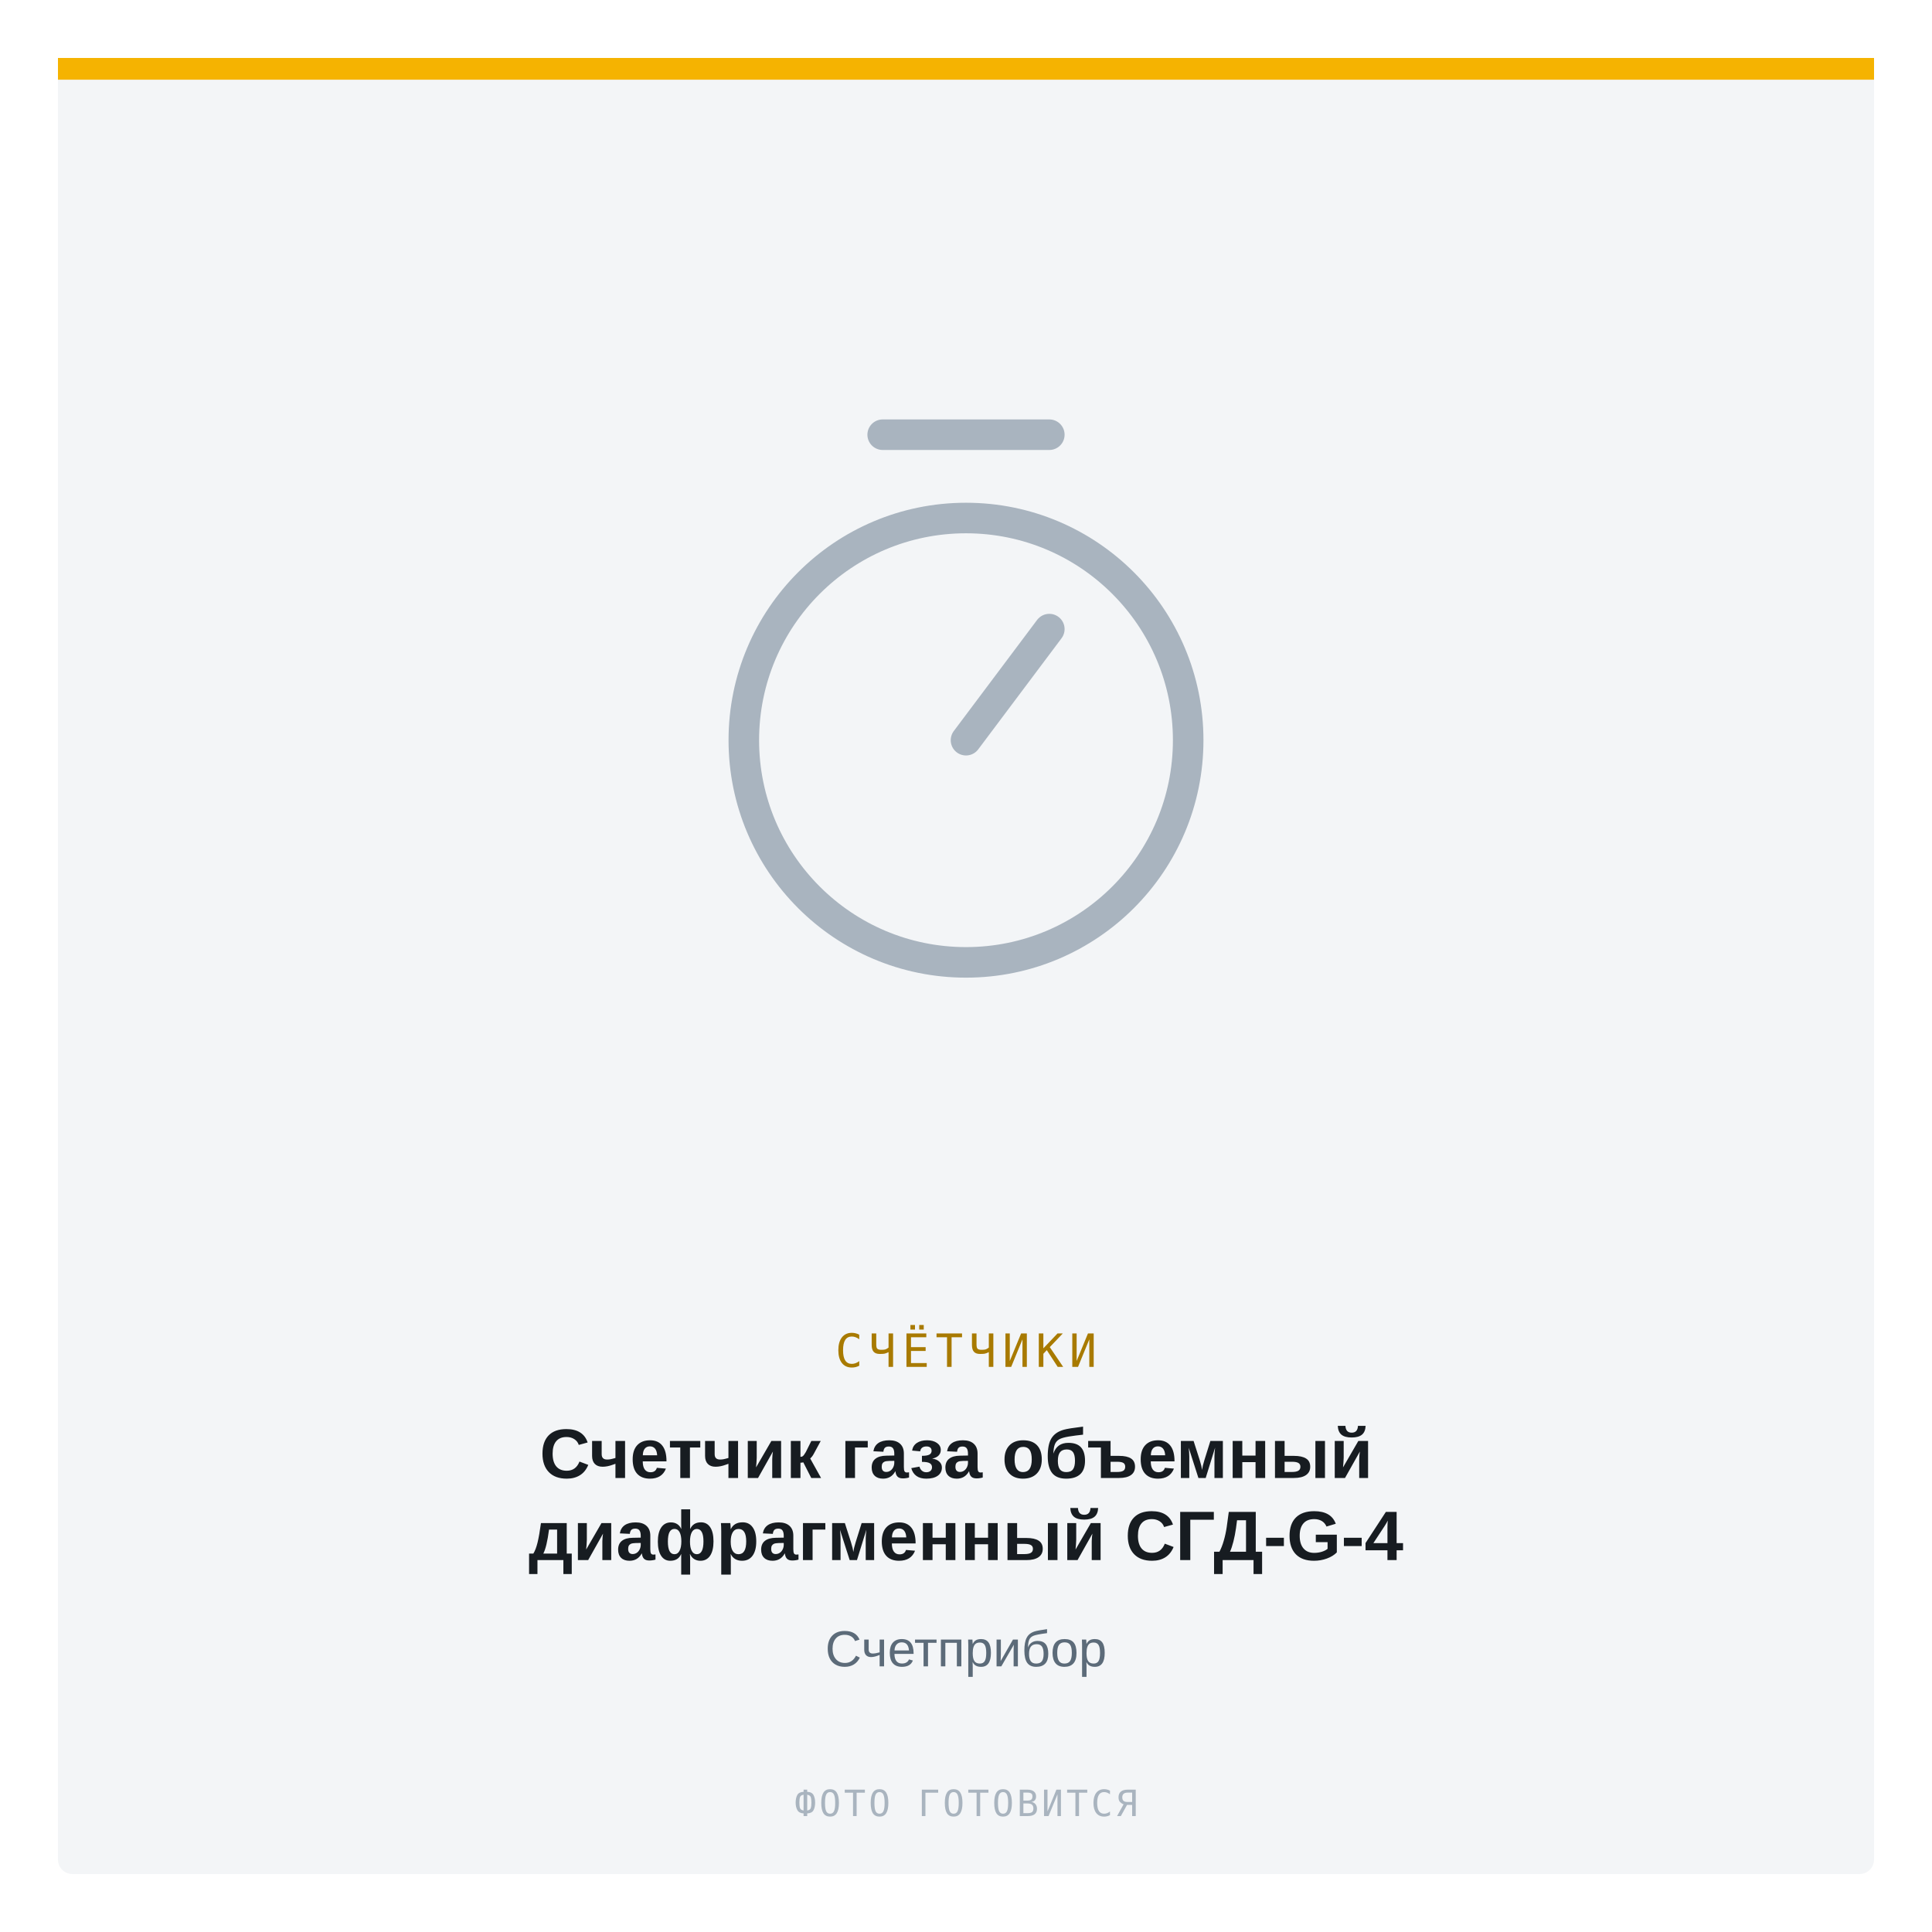
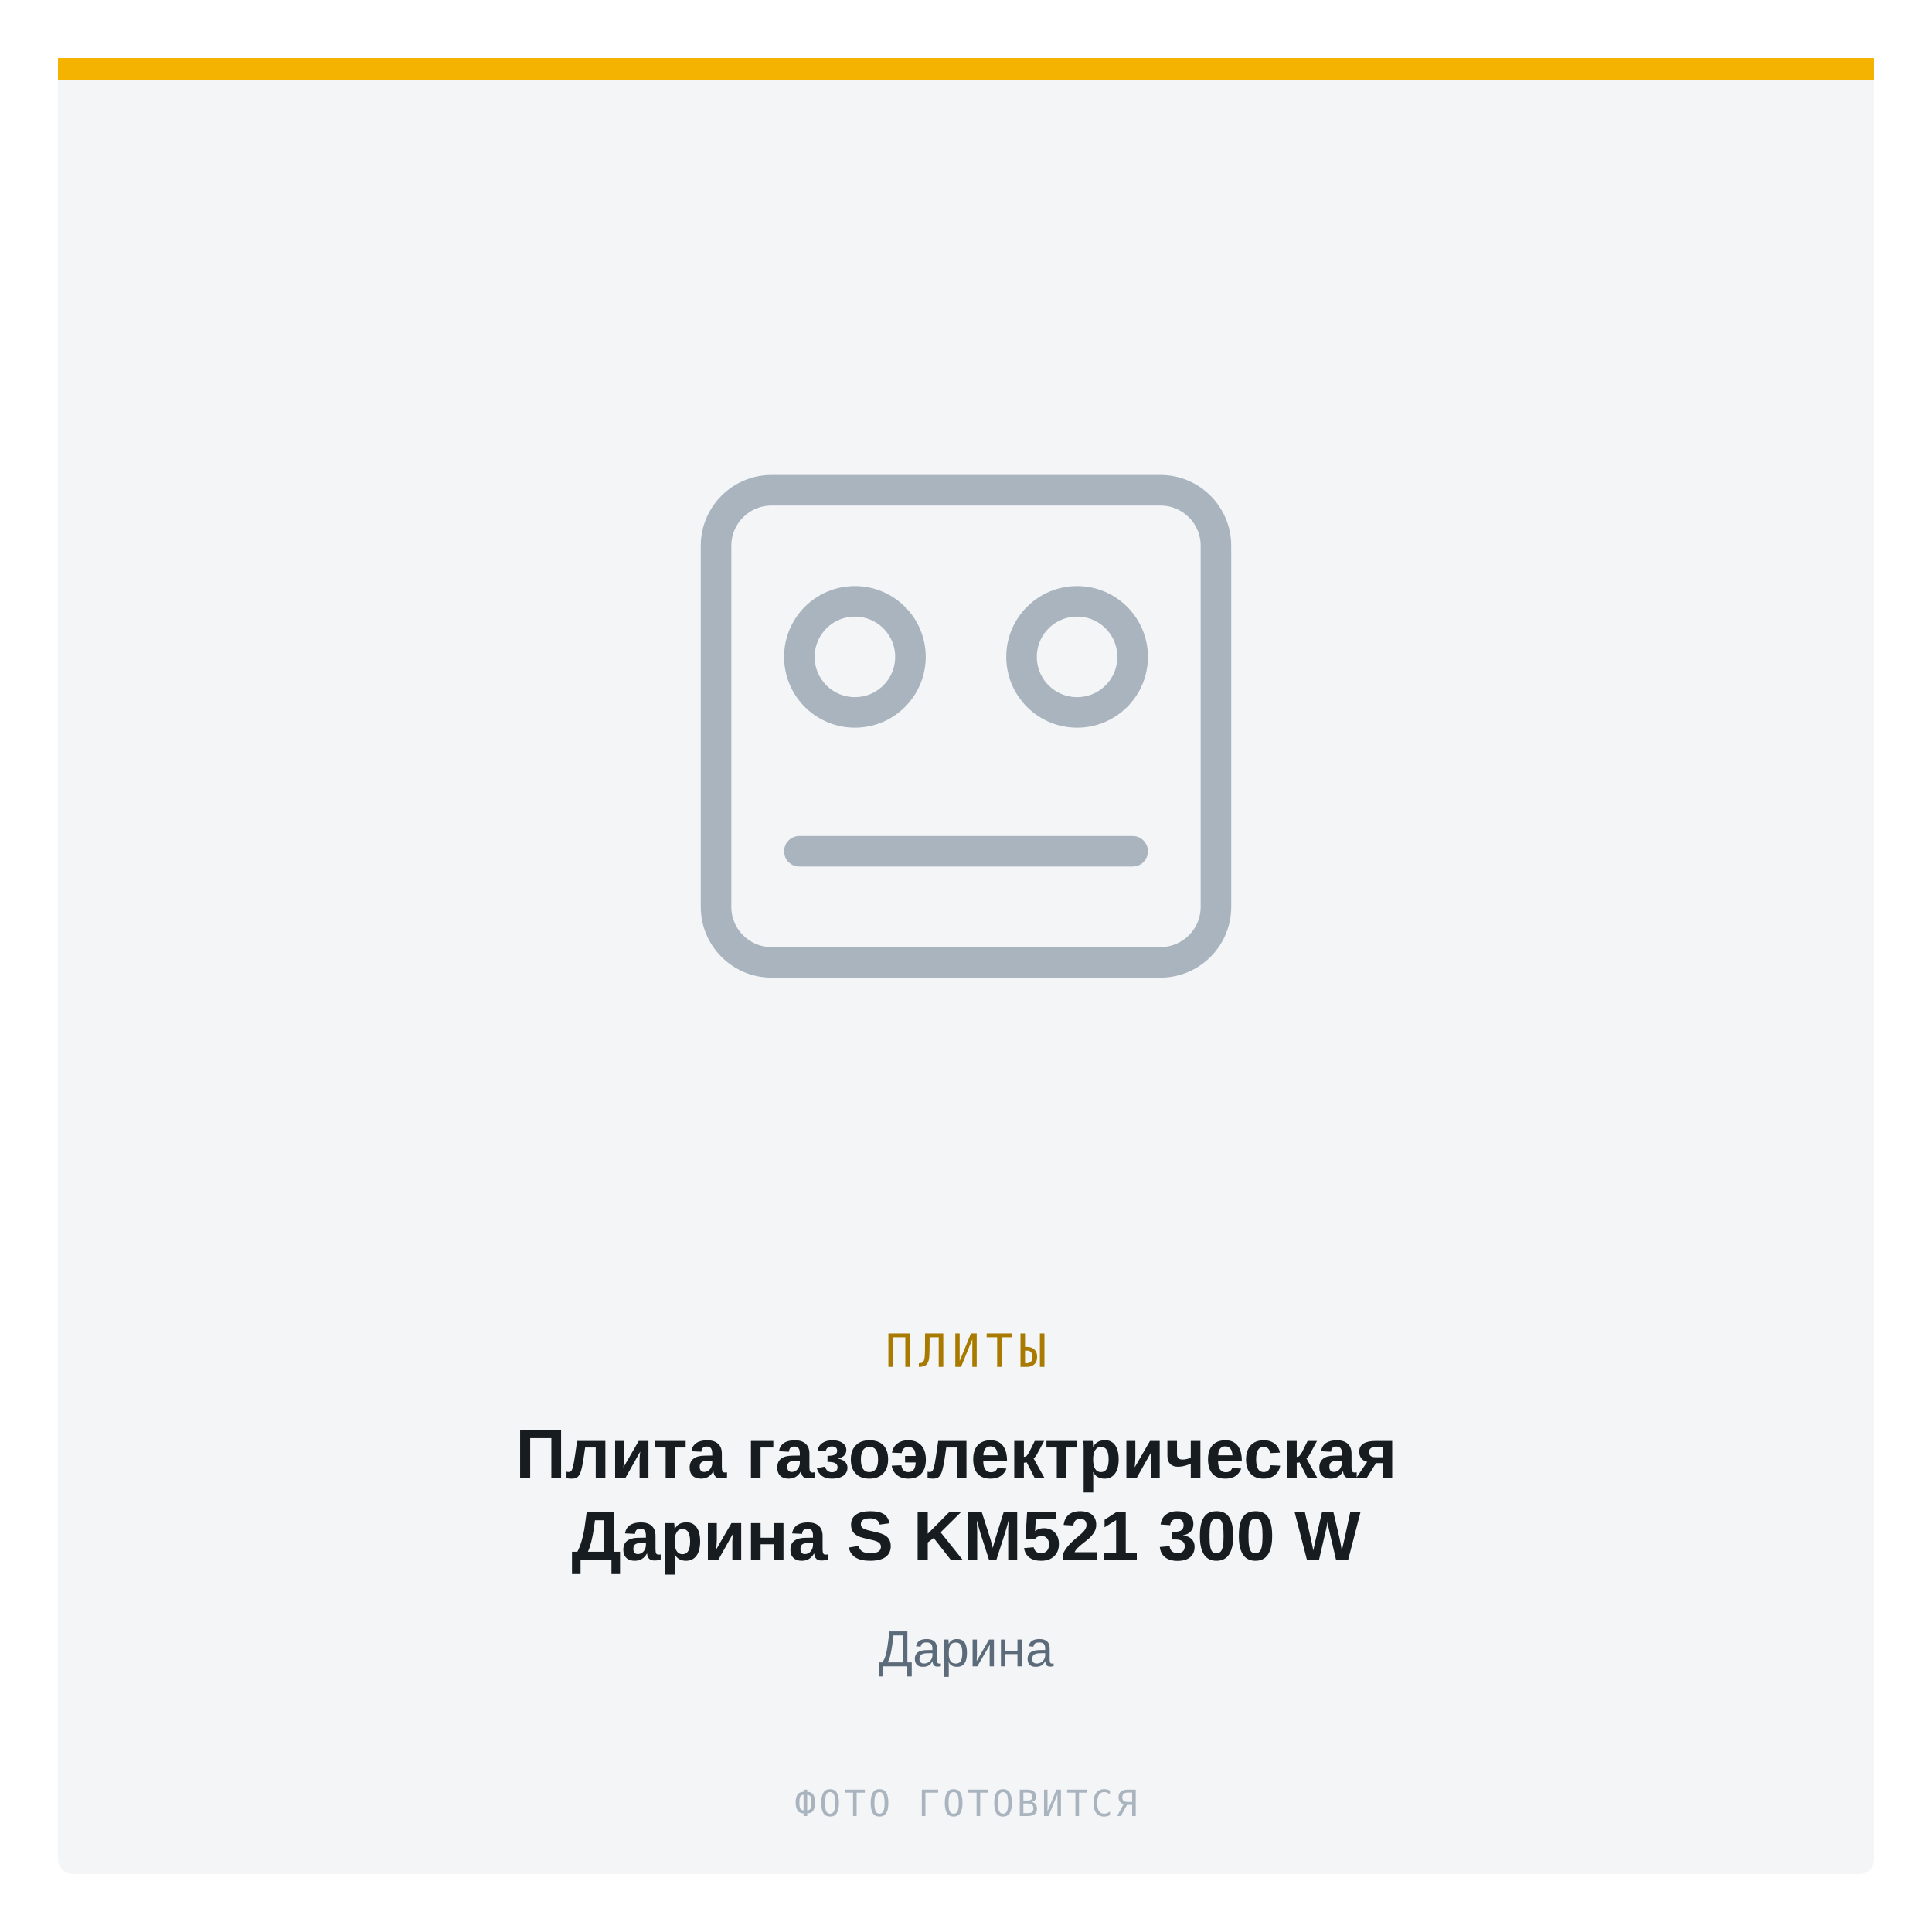
- <svg xmlns="http://www.w3.org/2000/svg" viewBox="0 0 800 800" width="800" height="800" role="img" aria-label="Счетчик газа объемный диафрагменный СГД-G-4">
+ <svg xmlns="http://www.w3.org/2000/svg" viewBox="0 0 800 800" width="800" height="800" role="img" aria-label="Плита газоэлектрическая Дарина S KM521 300 W">
  <rect width="800" height="800" fill="#FFFFFF" />
  <rect x="24" y="24" width="752" height="752" rx="6" fill="#F3F5F7" />
  <rect x="24" y="24" width="752" height="9" rx="0" fill="#F5B301" />
  <g transform="translate(400 295) scale(11.5) translate(-12 -12)" fill="none" stroke="#A9B4BF" stroke-width="1.1" stroke-linecap="round" stroke-linejoin="round">
-     <circle cx="12" cy="13" r="8" />
-     <line x1="12" y1="13" x2="15" y2="9" />
-     <line x1="9" y1="2" x2="15" y2="2" />
+     <rect x="3" y="4" width="18" height="17" rx="2" />
+     <circle cx="8" cy="10" r="2" />
+     <circle cx="16" cy="10" r="2" />
+     <line x1="6" y1="17" x2="18" y2="17" />
  </g>
-   <text x="400" y="566" text-anchor="middle" font-family="'IBM Plex Mono', monospace" font-size="19" letter-spacing="2.4" fill="#A87A00">СЧЁТЧИКИ</text>
+   <text x="400" y="566" text-anchor="middle" font-family="'IBM Plex Mono', monospace" font-size="19" letter-spacing="2.4" fill="#A87A00">ПЛИТЫ</text>
  <text x="400" y="612" text-anchor="middle" font-family="'IBM Plex Sans', Arial, sans-serif" font-size="29" font-weight="700" fill="#171C21">
-     <tspan x="400" dy="0">Счетчик газа объемный</tspan>
-     <tspan x="400" dy="34">диафрагменный СГД-G-4</tspan>
+     <tspan x="400" dy="0">Плита газоэлектрическая</tspan>
+     <tspan x="400" dy="34">Дарина S KM521 300 W</tspan>
  </text>
-   <text x="400" y="690" text-anchor="middle" font-family="'IBM Plex Sans', Arial, sans-serif" font-size="21" fill="#5C6B79">Счетприбор</text>
+   <text x="400" y="690" text-anchor="middle" font-family="'IBM Plex Sans', Arial, sans-serif" font-size="21" fill="#5C6B79">Дарина</text>
  <text x="400" y="752" text-anchor="middle" font-family="'IBM Plex Mono', monospace" font-size="15" letter-spacing="1.2" fill="#A9B4BF">ФОТО ГОТОВИТСЯ</text>
</svg>
